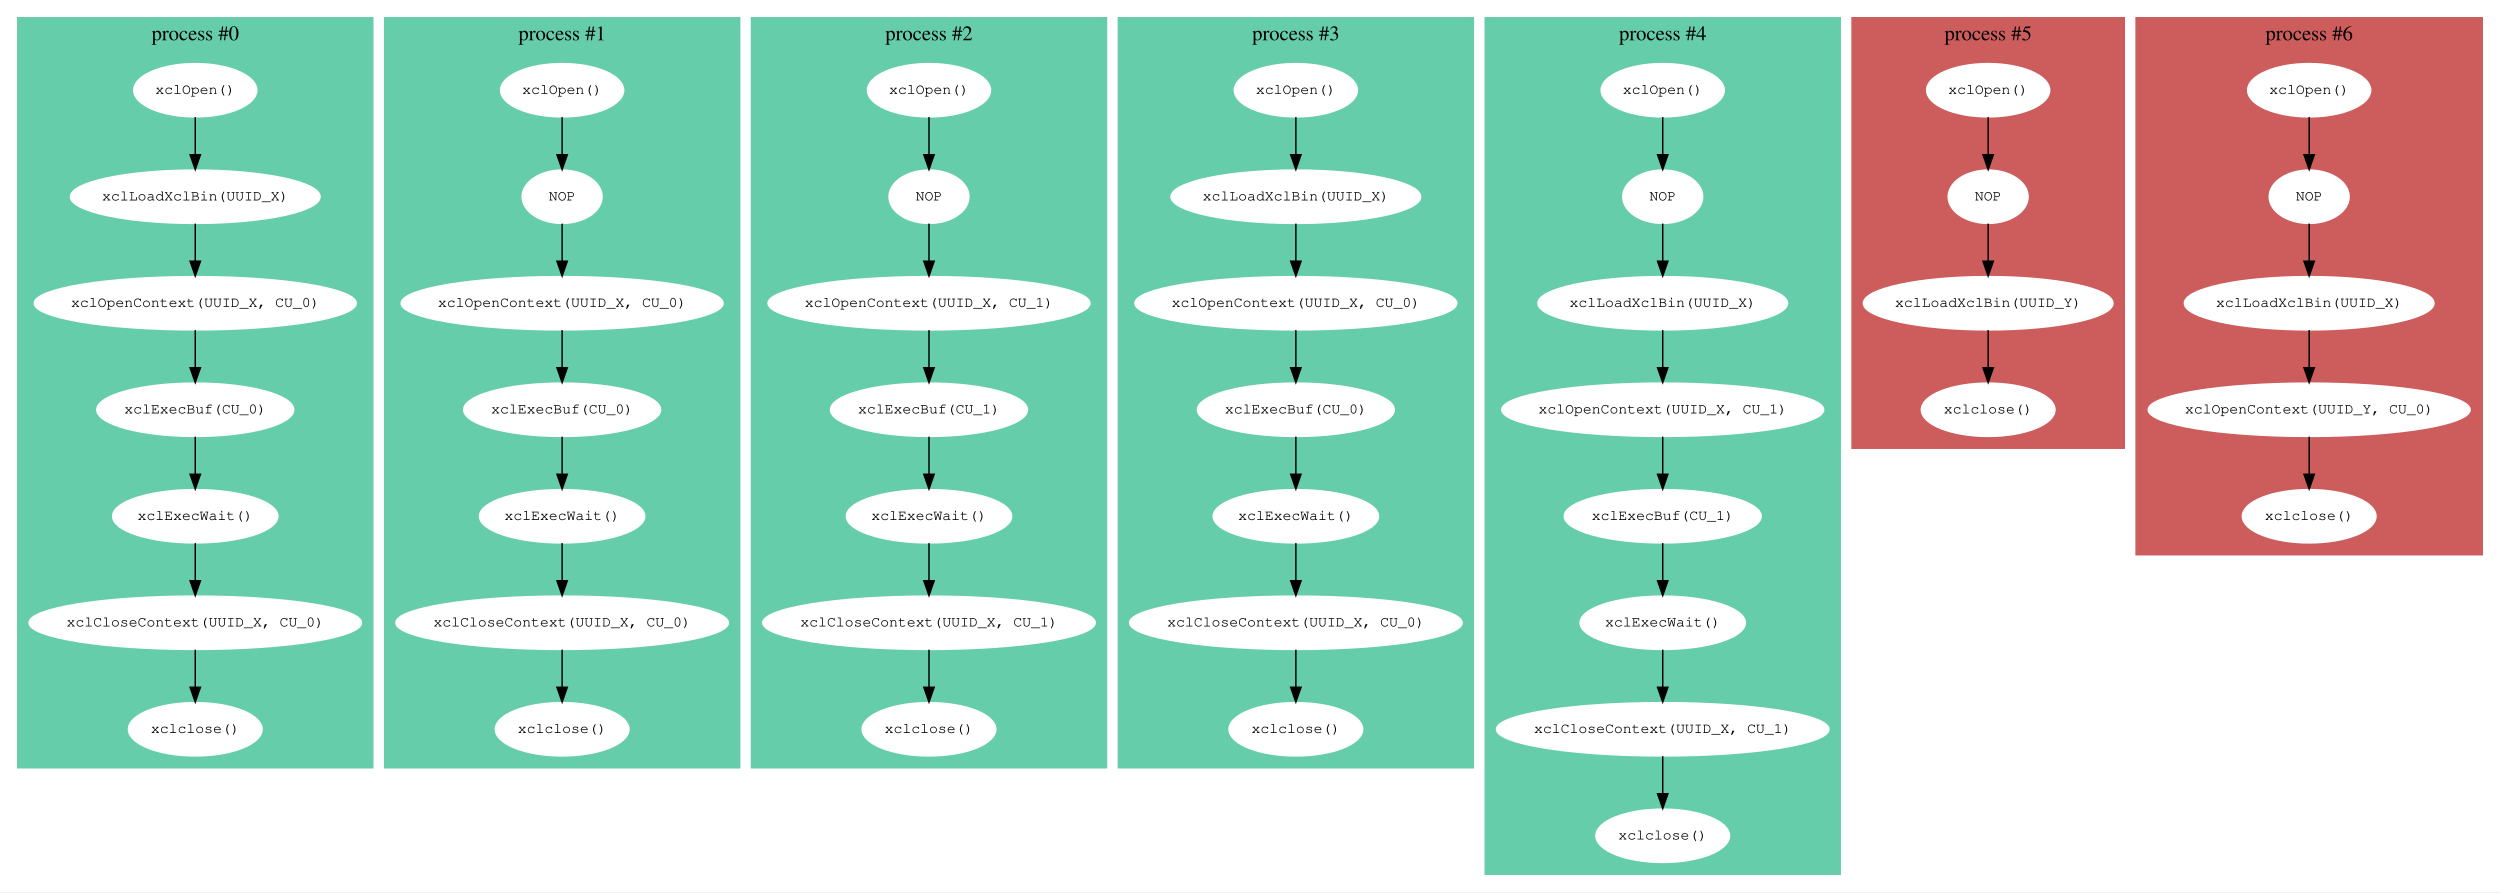
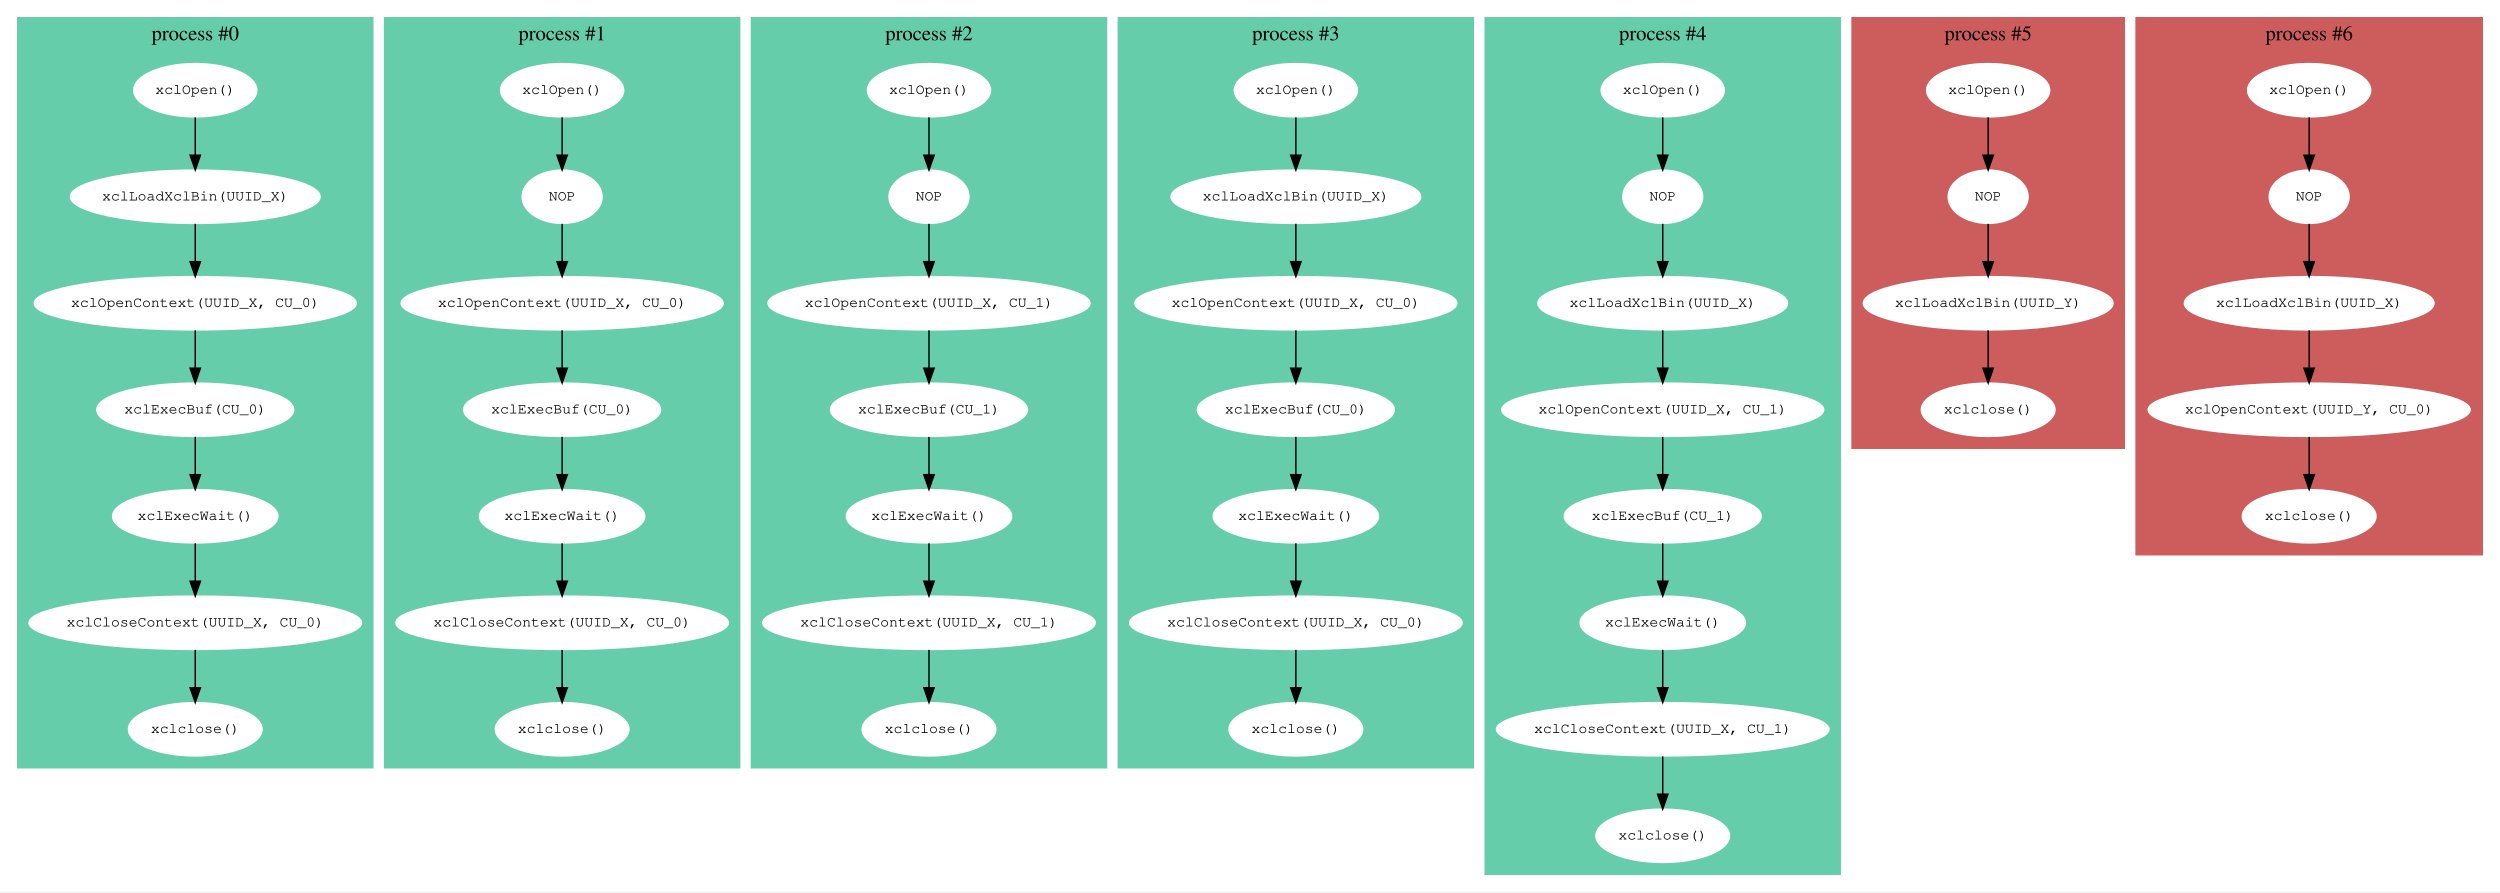
<svg xmlns="http://www.w3.org/2000/svg" width="1690pt" height="603pt" viewBox="0.00 0.00 1690.00 603.00">
  <g id="graph0" class="graph" transform="scale(1 1) rotate(0) translate(4 599)">
-     <polygon fill="#ffffff" stroke="transparent" points="-4,4 -4,-599 1686,-599 1686,4 -4,4" />
+     <polygon fill="white" stroke="transparent" points="-4,4 -4,-599 1686,-599 1686,4 -4,4" />
    <g id="clust1" class="cluster">
      <polygon fill="#66cdaa" stroke="#66cdaa" points="8,-80 8,-587 248,-587 248,-80 8,-80" />
-       <text text-anchor="middle" x="128" y="-571.8" font-family="Times,serif" font-size="14.00" fill="#000000">process #0</text>
+       <text text-anchor="middle" x="128" y="-571.8" font-family="Times,serif" font-size="14.00">process #0</text>
    </g>
    <g id="clust2" class="cluster">
      <polygon fill="#66cdaa" stroke="#66cdaa" points="256,-80 256,-587 496,-587 496,-80 256,-80" />
-       <text text-anchor="middle" x="376" y="-571.8" font-family="Times,serif" font-size="14.00" fill="#000000">process #1</text>
+       <text text-anchor="middle" x="376" y="-571.8" font-family="Times,serif" font-size="14.00">process #1</text>
    </g>
    <g id="clust3" class="cluster">
      <polygon fill="#66cdaa" stroke="#66cdaa" points="504,-80 504,-587 744,-587 744,-80 504,-80" />
-       <text text-anchor="middle" x="624" y="-571.8" font-family="Times,serif" font-size="14.00" fill="#000000">process #2</text>
+       <text text-anchor="middle" x="624" y="-571.8" font-family="Times,serif" font-size="14.00">process #2</text>
    </g>
    <g id="clust4" class="cluster">
      <polygon fill="#66cdaa" stroke="#66cdaa" points="752,-80 752,-587 992,-587 992,-80 752,-80" />
-       <text text-anchor="middle" x="872" y="-571.8" font-family="Times,serif" font-size="14.00" fill="#000000">process #3</text>
+       <text text-anchor="middle" x="872" y="-571.8" font-family="Times,serif" font-size="14.00">process #3</text>
    </g>
    <g id="clust5" class="cluster">
      <polygon fill="#66cdaa" stroke="#66cdaa" points="1000,-8 1000,-587 1240,-587 1240,-8 1000,-8" />
-       <text text-anchor="middle" x="1120" y="-571.8" font-family="Times,serif" font-size="14.00" fill="#000000">process #4</text>
+       <text text-anchor="middle" x="1120" y="-571.8" font-family="Times,serif" font-size="14.00">process #4</text>
    </g>
    <g id="clust6" class="cluster">
-       <polygon fill="#cd5c5c" stroke="#cd5c5c" points="1248,-296 1248,-587 1432,-587 1432,-296 1248,-296" />
-       <text text-anchor="middle" x="1340" y="-571.8" font-family="Times,serif" font-size="14.00" fill="#000000">process #5</text>
+       <polygon fill="indianred" stroke="indianred" points="1248,-296 1248,-587 1432,-587 1432,-296 1248,-296" />
+       <text text-anchor="middle" x="1340" y="-571.8" font-family="Times,serif" font-size="14.00">process #5</text>
    </g>
    <g id="clust7" class="cluster">
-       <polygon fill="#cd5c5c" stroke="#cd5c5c" points="1440,-224 1440,-587 1674,-587 1674,-224 1440,-224" />
-       <text text-anchor="middle" x="1557" y="-571.8" font-family="Times,serif" font-size="14.00" fill="#000000">process #6</text>
+       <polygon fill="indianred" stroke="indianred" points="1440,-224 1440,-587 1674,-587 1674,-224 1440,-224" />
+       <text text-anchor="middle" x="1557" y="-571.8" font-family="Times,serif" font-size="14.00">process #6</text>
    </g>
    <g id="node1" class="node">
-       <ellipse fill="#ffffff" stroke="#ffffff" cx="128" cy="-538" rx="41.591" ry="18" />
-       <text text-anchor="middle" x="128" y="-535.5" font-family="Courier,monospace" font-size="10.00" fill="#000000">xclOpen()</text>
+       <ellipse fill="white" stroke="white" cx="128" cy="-538" rx="41.59" ry="18" />
+       <text text-anchor="middle" x="128" y="-535.5" font-family="Courier,monospace" font-size="10.00">xclOpen()</text>
    </g>
    <g id="node2" class="node">
-       <ellipse fill="#ffffff" stroke="#ffffff" cx="128" cy="-466" rx="84.358" ry="18" />
-       <text text-anchor="middle" x="128" y="-463.5" font-family="Courier,monospace" font-size="10.00" fill="#000000">xclLoadXclBin(UUID_X)</text>
+       <ellipse fill="white" stroke="white" cx="128" cy="-466" rx="84.36" ry="18" />
+       <text text-anchor="middle" x="128" y="-463.5" font-family="Courier,monospace" font-size="10.00">xclLoadXclBin(UUID_X)</text>
    </g>
    <g id="edge1" class="edge">
-       <path fill="none" stroke="#000000" d="M128,-519.831C128,-512.131 128,-502.974 128,-494.417" />
-       <polygon fill="#000000" stroke="#000000" points="131.5,-494.413 128,-484.413 124.5,-494.413 131.5,-494.413" />
+       <path fill="none" stroke="black" d="M128,-519.7C128,-511.98 128,-502.71 128,-494.11" />
+       <polygon fill="black" stroke="black" points="131.5,-494.1 128,-484.1 124.5,-494.1 131.5,-494.1" />
    </g>
    <g id="node3" class="node">
-       <ellipse fill="#ffffff" stroke="#ffffff" cx="128" cy="-394" rx="108.805" ry="18" />
-       <text text-anchor="middle" x="128" y="-391.5" font-family="Courier,monospace" font-size="10.00" fill="#000000">xclOpenContext(UUID_X, CU_0)</text>
+       <ellipse fill="white" stroke="white" cx="128" cy="-394" rx="108.81" ry="18" />
+       <text text-anchor="middle" x="128" y="-391.5" font-family="Courier,monospace" font-size="10.00">xclOpenContext(UUID_X, CU_0)</text>
    </g>
    <g id="edge2" class="edge">
-       <path fill="none" stroke="#000000" d="M128,-447.831C128,-440.131 128,-430.974 128,-422.417" />
-       <polygon fill="#000000" stroke="#000000" points="131.5,-422.413 128,-412.413 124.5,-422.413 131.5,-422.413" />
+       <path fill="none" stroke="black" d="M128,-447.7C128,-439.98 128,-430.71 128,-422.11" />
+       <polygon fill="black" stroke="black" points="131.5,-422.1 128,-412.1 124.5,-422.1 131.5,-422.1" />
    </g>
    <g id="node4" class="node">
-       <ellipse fill="#ffffff" stroke="#ffffff" cx="128" cy="-322" rx="66.538" ry="18" />
-       <text text-anchor="middle" x="128" y="-319.5" font-family="Courier,monospace" font-size="10.00" fill="#000000">xclExecBuf(CU_0)</text>
+       <ellipse fill="white" stroke="white" cx="128" cy="-322" rx="66.54" ry="18" />
+       <text text-anchor="middle" x="128" y="-319.5" font-family="Courier,monospace" font-size="10.00">xclExecBuf(CU_0)</text>
    </g>
    <g id="edge3" class="edge">
-       <path fill="none" stroke="#000000" d="M128,-375.831C128,-368.131 128,-358.974 128,-350.417" />
-       <polygon fill="#000000" stroke="#000000" points="131.5,-350.413 128,-340.413 124.5,-350.413 131.5,-350.413" />
+       <path fill="none" stroke="black" d="M128,-375.7C128,-367.98 128,-358.71 128,-350.11" />
+       <polygon fill="black" stroke="black" points="131.5,-350.1 128,-340.1 124.5,-350.1 131.5,-350.1" />
    </g>
    <g id="node5" class="node">
-       <ellipse fill="#ffffff" stroke="#ffffff" cx="128" cy="-250" rx="55.846" ry="18" />
-       <text text-anchor="middle" x="128" y="-247.5" font-family="Courier,monospace" font-size="10.00" fill="#000000">xclExecWait()</text>
+       <ellipse fill="white" stroke="white" cx="128" cy="-250" rx="55.85" ry="18" />
+       <text text-anchor="middle" x="128" y="-247.5" font-family="Courier,monospace" font-size="10.00">xclExecWait()</text>
    </g>
    <g id="edge4" class="edge">
-       <path fill="none" stroke="#000000" d="M128,-303.831C128,-296.131 128,-286.974 128,-278.417" />
-       <polygon fill="#000000" stroke="#000000" points="131.5,-278.413 128,-268.413 124.5,-278.413 131.5,-278.413" />
+       <path fill="none" stroke="black" d="M128,-303.7C128,-295.98 128,-286.71 128,-278.11" />
+       <polygon fill="black" stroke="black" points="131.5,-278.1 128,-268.1 124.5,-278.1 131.5,-278.1" />
    </g>
    <g id="node6" class="node">
-       <ellipse fill="#ffffff" stroke="#ffffff" cx="128" cy="-178" rx="112.369" ry="18" />
-       <text text-anchor="middle" x="128" y="-175.5" font-family="Courier,monospace" font-size="10.00" fill="#000000">xclCloseContext(UUID_X, CU_0)</text>
+       <ellipse fill="white" stroke="white" cx="128" cy="-178" rx="112.37" ry="18" />
+       <text text-anchor="middle" x="128" y="-175.5" font-family="Courier,monospace" font-size="10.00">xclCloseContext(UUID_X, CU_0)</text>
    </g>
    <g id="edge5" class="edge">
-       <path fill="none" stroke="#000000" d="M128,-231.831C128,-224.131 128,-214.974 128,-206.417" />
-       <polygon fill="#000000" stroke="#000000" points="131.5,-206.413 128,-196.413 124.5,-206.413 131.5,-206.413" />
+       <path fill="none" stroke="black" d="M128,-231.7C128,-223.98 128,-214.71 128,-206.11" />
+       <polygon fill="black" stroke="black" points="131.5,-206.1 128,-196.1 124.5,-206.1 131.5,-206.1" />
    </g>
    <g id="node7" class="node">
-       <ellipse fill="#ffffff" stroke="#ffffff" cx="128" cy="-106" rx="45.155" ry="18" />
-       <text text-anchor="middle" x="128" y="-103.5" font-family="Courier,monospace" font-size="10.00" fill="#000000">xclclose()</text>
+       <ellipse fill="white" stroke="white" cx="128" cy="-106" rx="45.15" ry="18" />
+       <text text-anchor="middle" x="128" y="-103.5" font-family="Courier,monospace" font-size="10.00">xclclose()</text>
    </g>
    <g id="edge6" class="edge">
-       <path fill="none" stroke="#000000" d="M128,-159.831C128,-152.131 128,-142.974 128,-134.417" />
-       <polygon fill="#000000" stroke="#000000" points="131.5,-134.413 128,-124.413 124.5,-134.413 131.5,-134.413" />
+       <path fill="none" stroke="black" d="M128,-159.7C128,-151.98 128,-142.71 128,-134.11" />
+       <polygon fill="black" stroke="black" points="131.5,-134.1 128,-124.1 124.5,-134.1 131.5,-134.1" />
    </g>
    <g id="node8" class="node">
-       <ellipse fill="#ffffff" stroke="#ffffff" cx="376" cy="-538" rx="41.591" ry="18" />
-       <text text-anchor="middle" x="376" y="-535.5" font-family="Courier,monospace" font-size="10.00" fill="#000000">xclOpen()</text>
+       <ellipse fill="white" stroke="white" cx="376" cy="-538" rx="41.59" ry="18" />
+       <text text-anchor="middle" x="376" y="-535.5" font-family="Courier,monospace" font-size="10.00">xclOpen()</text>
    </g>
    <g id="node14" class="node">
-       <ellipse fill="#ffffff" stroke="#ffffff" cx="376" cy="-466" rx="27" ry="18" />
-       <text text-anchor="middle" x="376" y="-463.5" font-family="Courier,monospace" font-size="10.00" fill="#000000">NOP</text>
+       <ellipse fill="white" stroke="white" cx="376" cy="-466" rx="27" ry="18" />
+       <text text-anchor="middle" x="376" y="-463.5" font-family="Courier,monospace" font-size="10.00">NOP</text>
    </g>
    <g id="edge7" class="edge">
-       <path fill="none" stroke="#000000" d="M376,-519.831C376,-512.131 376,-502.974 376,-494.417" />
-       <polygon fill="#000000" stroke="#000000" points="379.5,-494.413 376,-484.413 372.5,-494.413 379.5,-494.413" />
+       <path fill="none" stroke="black" d="M376,-519.7C376,-511.98 376,-502.71 376,-494.11" />
+       <polygon fill="black" stroke="black" points="379.5,-494.1 376,-484.1 372.5,-494.1 379.5,-494.1" />
    </g>
    <g id="node9" class="node">
-       <ellipse fill="#ffffff" stroke="#ffffff" cx="376" cy="-394" rx="108.805" ry="18" />
-       <text text-anchor="middle" x="376" y="-391.5" font-family="Courier,monospace" font-size="10.00" fill="#000000">xclOpenContext(UUID_X, CU_0)</text>
+       <ellipse fill="white" stroke="white" cx="376" cy="-394" rx="108.81" ry="18" />
+       <text text-anchor="middle" x="376" y="-391.5" font-family="Courier,monospace" font-size="10.00">xclOpenContext(UUID_X, CU_0)</text>
    </g>
    <g id="node10" class="node">
-       <ellipse fill="#ffffff" stroke="#ffffff" cx="376" cy="-322" rx="66.538" ry="18" />
-       <text text-anchor="middle" x="376" y="-319.5" font-family="Courier,monospace" font-size="10.00" fill="#000000">xclExecBuf(CU_0)</text>
+       <ellipse fill="white" stroke="white" cx="376" cy="-322" rx="66.54" ry="18" />
+       <text text-anchor="middle" x="376" y="-319.5" font-family="Courier,monospace" font-size="10.00">xclExecBuf(CU_0)</text>
    </g>
    <g id="edge9" class="edge">
-       <path fill="none" stroke="#000000" d="M376,-375.831C376,-368.131 376,-358.974 376,-350.417" />
-       <polygon fill="#000000" stroke="#000000" points="379.5,-350.413 376,-340.413 372.5,-350.413 379.5,-350.413" />
+       <path fill="none" stroke="black" d="M376,-375.7C376,-367.98 376,-358.71 376,-350.11" />
+       <polygon fill="black" stroke="black" points="379.5,-350.1 376,-340.1 372.5,-350.1 379.5,-350.1" />
    </g>
    <g id="node11" class="node">
-       <ellipse fill="#ffffff" stroke="#ffffff" cx="376" cy="-250" rx="55.846" ry="18" />
-       <text text-anchor="middle" x="376" y="-247.5" font-family="Courier,monospace" font-size="10.00" fill="#000000">xclExecWait()</text>
+       <ellipse fill="white" stroke="white" cx="376" cy="-250" rx="55.85" ry="18" />
+       <text text-anchor="middle" x="376" y="-247.5" font-family="Courier,monospace" font-size="10.00">xclExecWait()</text>
    </g>
    <g id="edge10" class="edge">
-       <path fill="none" stroke="#000000" d="M376,-303.831C376,-296.131 376,-286.974 376,-278.417" />
-       <polygon fill="#000000" stroke="#000000" points="379.5,-278.413 376,-268.413 372.5,-278.413 379.5,-278.413" />
+       <path fill="none" stroke="black" d="M376,-303.7C376,-295.98 376,-286.71 376,-278.11" />
+       <polygon fill="black" stroke="black" points="379.5,-278.1 376,-268.1 372.5,-278.1 379.5,-278.1" />
    </g>
    <g id="node12" class="node">
-       <ellipse fill="#ffffff" stroke="#ffffff" cx="376" cy="-178" rx="112.369" ry="18" />
-       <text text-anchor="middle" x="376" y="-175.5" font-family="Courier,monospace" font-size="10.00" fill="#000000">xclCloseContext(UUID_X, CU_0)</text>
+       <ellipse fill="white" stroke="white" cx="376" cy="-178" rx="112.37" ry="18" />
+       <text text-anchor="middle" x="376" y="-175.5" font-family="Courier,monospace" font-size="10.00">xclCloseContext(UUID_X, CU_0)</text>
    </g>
    <g id="edge11" class="edge">
-       <path fill="none" stroke="#000000" d="M376,-231.831C376,-224.131 376,-214.974 376,-206.417" />
-       <polygon fill="#000000" stroke="#000000" points="379.5,-206.413 376,-196.413 372.5,-206.413 379.5,-206.413" />
+       <path fill="none" stroke="black" d="M376,-231.7C376,-223.98 376,-214.71 376,-206.11" />
+       <polygon fill="black" stroke="black" points="379.5,-206.1 376,-196.1 372.5,-206.1 379.5,-206.1" />
    </g>
    <g id="node13" class="node">
-       <ellipse fill="#ffffff" stroke="#ffffff" cx="376" cy="-106" rx="45.155" ry="18" />
-       <text text-anchor="middle" x="376" y="-103.5" font-family="Courier,monospace" font-size="10.00" fill="#000000">xclclose()</text>
+       <ellipse fill="white" stroke="white" cx="376" cy="-106" rx="45.15" ry="18" />
+       <text text-anchor="middle" x="376" y="-103.5" font-family="Courier,monospace" font-size="10.00">xclclose()</text>
    </g>
    <g id="edge12" class="edge">
-       <path fill="none" stroke="#000000" d="M376,-159.831C376,-152.131 376,-142.974 376,-134.417" />
-       <polygon fill="#000000" stroke="#000000" points="379.5,-134.413 376,-124.413 372.5,-134.413 379.5,-134.413" />
+       <path fill="none" stroke="black" d="M376,-159.7C376,-151.98 376,-142.71 376,-134.11" />
+       <polygon fill="black" stroke="black" points="379.5,-134.1 376,-124.1 372.5,-134.1 379.5,-134.1" />
    </g>
    <g id="edge8" class="edge">
-       <path fill="none" stroke="#000000" d="M376,-447.831C376,-440.131 376,-430.974 376,-422.417" />
-       <polygon fill="#000000" stroke="#000000" points="379.5,-422.413 376,-412.413 372.5,-422.413 379.5,-422.413" />
+       <path fill="none" stroke="black" d="M376,-447.7C376,-439.98 376,-430.71 376,-422.11" />
+       <polygon fill="black" stroke="black" points="379.5,-422.1 376,-412.1 372.5,-422.1 379.5,-422.1" />
    </g>
    <g id="node15" class="node">
-       <ellipse fill="#ffffff" stroke="#ffffff" cx="624" cy="-538" rx="41.591" ry="18" />
-       <text text-anchor="middle" x="624" y="-535.5" font-family="Courier,monospace" font-size="10.00" fill="#000000">xclOpen()</text>
+       <ellipse fill="white" stroke="white" cx="624" cy="-538" rx="41.59" ry="18" />
+       <text text-anchor="middle" x="624" y="-535.5" font-family="Courier,monospace" font-size="10.00">xclOpen()</text>
    </g>
    <g id="node21" class="node">
-       <ellipse fill="#ffffff" stroke="#ffffff" cx="624" cy="-466" rx="27" ry="18" />
-       <text text-anchor="middle" x="624" y="-463.5" font-family="Courier,monospace" font-size="10.00" fill="#000000">NOP</text>
+       <ellipse fill="white" stroke="white" cx="624" cy="-466" rx="27" ry="18" />
+       <text text-anchor="middle" x="624" y="-463.5" font-family="Courier,monospace" font-size="10.00">NOP</text>
    </g>
    <g id="edge13" class="edge">
-       <path fill="none" stroke="#000000" d="M624,-519.831C624,-512.131 624,-502.974 624,-494.417" />
-       <polygon fill="#000000" stroke="#000000" points="627.5,-494.413 624,-484.413 620.5,-494.413 627.5,-494.413" />
+       <path fill="none" stroke="black" d="M624,-519.7C624,-511.98 624,-502.71 624,-494.11" />
+       <polygon fill="black" stroke="black" points="627.5,-494.1 624,-484.1 620.5,-494.1 627.5,-494.1" />
    </g>
    <g id="node16" class="node">
-       <ellipse fill="#ffffff" stroke="#ffffff" cx="624" cy="-394" rx="108.805" ry="18" />
-       <text text-anchor="middle" x="624" y="-391.5" font-family="Courier,monospace" font-size="10.00" fill="#000000">xclOpenContext(UUID_X, CU_1)</text>
+       <ellipse fill="white" stroke="white" cx="624" cy="-394" rx="108.81" ry="18" />
+       <text text-anchor="middle" x="624" y="-391.5" font-family="Courier,monospace" font-size="10.00">xclOpenContext(UUID_X, CU_1)</text>
    </g>
    <g id="node17" class="node">
-       <ellipse fill="#ffffff" stroke="#ffffff" cx="624" cy="-322" rx="66.538" ry="18" />
-       <text text-anchor="middle" x="624" y="-319.5" font-family="Courier,monospace" font-size="10.00" fill="#000000">xclExecBuf(CU_1)</text>
+       <ellipse fill="white" stroke="white" cx="624" cy="-322" rx="66.54" ry="18" />
+       <text text-anchor="middle" x="624" y="-319.5" font-family="Courier,monospace" font-size="10.00">xclExecBuf(CU_1)</text>
    </g>
    <g id="edge15" class="edge">
-       <path fill="none" stroke="#000000" d="M624,-375.831C624,-368.131 624,-358.974 624,-350.417" />
-       <polygon fill="#000000" stroke="#000000" points="627.5,-350.413 624,-340.413 620.5,-350.413 627.5,-350.413" />
+       <path fill="none" stroke="black" d="M624,-375.7C624,-367.98 624,-358.71 624,-350.11" />
+       <polygon fill="black" stroke="black" points="627.5,-350.1 624,-340.1 620.5,-350.1 627.5,-350.1" />
    </g>
    <g id="node18" class="node">
-       <ellipse fill="#ffffff" stroke="#ffffff" cx="624" cy="-250" rx="55.846" ry="18" />
-       <text text-anchor="middle" x="624" y="-247.5" font-family="Courier,monospace" font-size="10.00" fill="#000000">xclExecWait()</text>
+       <ellipse fill="white" stroke="white" cx="624" cy="-250" rx="55.85" ry="18" />
+       <text text-anchor="middle" x="624" y="-247.5" font-family="Courier,monospace" font-size="10.00">xclExecWait()</text>
    </g>
    <g id="edge16" class="edge">
-       <path fill="none" stroke="#000000" d="M624,-303.831C624,-296.131 624,-286.974 624,-278.417" />
-       <polygon fill="#000000" stroke="#000000" points="627.5,-278.413 624,-268.413 620.5,-278.413 627.5,-278.413" />
+       <path fill="none" stroke="black" d="M624,-303.7C624,-295.98 624,-286.71 624,-278.11" />
+       <polygon fill="black" stroke="black" points="627.5,-278.1 624,-268.1 620.5,-278.1 627.5,-278.1" />
    </g>
    <g id="node19" class="node">
-       <ellipse fill="#ffffff" stroke="#ffffff" cx="624" cy="-178" rx="112.369" ry="18" />
-       <text text-anchor="middle" x="624" y="-175.5" font-family="Courier,monospace" font-size="10.00" fill="#000000">xclCloseContext(UUID_X, CU_1)</text>
+       <ellipse fill="white" stroke="white" cx="624" cy="-178" rx="112.37" ry="18" />
+       <text text-anchor="middle" x="624" y="-175.5" font-family="Courier,monospace" font-size="10.00">xclCloseContext(UUID_X, CU_1)</text>
    </g>
    <g id="edge17" class="edge">
-       <path fill="none" stroke="#000000" d="M624,-231.831C624,-224.131 624,-214.974 624,-206.417" />
-       <polygon fill="#000000" stroke="#000000" points="627.5,-206.413 624,-196.413 620.5,-206.413 627.5,-206.413" />
+       <path fill="none" stroke="black" d="M624,-231.7C624,-223.98 624,-214.71 624,-206.11" />
+       <polygon fill="black" stroke="black" points="627.5,-206.1 624,-196.1 620.5,-206.1 627.5,-206.1" />
    </g>
    <g id="node20" class="node">
-       <ellipse fill="#ffffff" stroke="#ffffff" cx="624" cy="-106" rx="45.155" ry="18" />
-       <text text-anchor="middle" x="624" y="-103.5" font-family="Courier,monospace" font-size="10.00" fill="#000000">xclclose()</text>
+       <ellipse fill="white" stroke="white" cx="624" cy="-106" rx="45.15" ry="18" />
+       <text text-anchor="middle" x="624" y="-103.5" font-family="Courier,monospace" font-size="10.00">xclclose()</text>
    </g>
    <g id="edge18" class="edge">
-       <path fill="none" stroke="#000000" d="M624,-159.831C624,-152.131 624,-142.974 624,-134.417" />
-       <polygon fill="#000000" stroke="#000000" points="627.5,-134.413 624,-124.413 620.5,-134.413 627.5,-134.413" />
+       <path fill="none" stroke="black" d="M624,-159.7C624,-151.98 624,-142.71 624,-134.11" />
+       <polygon fill="black" stroke="black" points="627.5,-134.1 624,-124.1 620.5,-134.1 627.5,-134.1" />
    </g>
    <g id="edge14" class="edge">
-       <path fill="none" stroke="#000000" d="M624,-447.831C624,-440.131 624,-430.974 624,-422.417" />
-       <polygon fill="#000000" stroke="#000000" points="627.5,-422.413 624,-412.413 620.5,-422.413 627.5,-422.413" />
+       <path fill="none" stroke="black" d="M624,-447.7C624,-439.98 624,-430.71 624,-422.11" />
+       <polygon fill="black" stroke="black" points="627.5,-422.1 624,-412.1 620.5,-422.1 627.5,-422.1" />
    </g>
    <g id="node22" class="node">
-       <ellipse fill="#ffffff" stroke="#ffffff" cx="872" cy="-538" rx="41.591" ry="18" />
-       <text text-anchor="middle" x="872" y="-535.5" font-family="Courier,monospace" font-size="10.00" fill="#000000">xclOpen()</text>
+       <ellipse fill="white" stroke="white" cx="872" cy="-538" rx="41.59" ry="18" />
+       <text text-anchor="middle" x="872" y="-535.5" font-family="Courier,monospace" font-size="10.00">xclOpen()</text>
    </g>
    <g id="node23" class="node">
-       <ellipse fill="#ffffff" stroke="#ffffff" cx="872" cy="-466" rx="84.358" ry="18" />
-       <text text-anchor="middle" x="872" y="-463.5" font-family="Courier,monospace" font-size="10.00" fill="#000000">xclLoadXclBin(UUID_X)</text>
+       <ellipse fill="white" stroke="white" cx="872" cy="-466" rx="84.36" ry="18" />
+       <text text-anchor="middle" x="872" y="-463.5" font-family="Courier,monospace" font-size="10.00">xclLoadXclBin(UUID_X)</text>
    </g>
    <g id="edge19" class="edge">
-       <path fill="none" stroke="#000000" d="M872,-519.831C872,-512.131 872,-502.974 872,-494.417" />
-       <polygon fill="#000000" stroke="#000000" points="875.5,-494.413 872,-484.413 868.5,-494.413 875.5,-494.413" />
+       <path fill="none" stroke="black" d="M872,-519.7C872,-511.98 872,-502.71 872,-494.11" />
+       <polygon fill="black" stroke="black" points="875.5,-494.1 872,-484.1 868.5,-494.1 875.5,-494.1" />
    </g>
    <g id="node24" class="node">
-       <ellipse fill="#ffffff" stroke="#ffffff" cx="872" cy="-394" rx="108.805" ry="18" />
-       <text text-anchor="middle" x="872" y="-391.5" font-family="Courier,monospace" font-size="10.00" fill="#000000">xclOpenContext(UUID_X, CU_0)</text>
+       <ellipse fill="white" stroke="white" cx="872" cy="-394" rx="108.81" ry="18" />
+       <text text-anchor="middle" x="872" y="-391.5" font-family="Courier,monospace" font-size="10.00">xclOpenContext(UUID_X, CU_0)</text>
    </g>
    <g id="edge20" class="edge">
-       <path fill="none" stroke="#000000" d="M872,-447.831C872,-440.131 872,-430.974 872,-422.417" />
-       <polygon fill="#000000" stroke="#000000" points="875.5,-422.413 872,-412.413 868.5,-422.413 875.5,-422.413" />
+       <path fill="none" stroke="black" d="M872,-447.7C872,-439.98 872,-430.71 872,-422.11" />
+       <polygon fill="black" stroke="black" points="875.5,-422.1 872,-412.1 868.5,-422.1 875.5,-422.1" />
    </g>
    <g id="node25" class="node">
-       <ellipse fill="#ffffff" stroke="#ffffff" cx="872" cy="-322" rx="66.538" ry="18" />
-       <text text-anchor="middle" x="872" y="-319.5" font-family="Courier,monospace" font-size="10.00" fill="#000000">xclExecBuf(CU_0)</text>
+       <ellipse fill="white" stroke="white" cx="872" cy="-322" rx="66.54" ry="18" />
+       <text text-anchor="middle" x="872" y="-319.5" font-family="Courier,monospace" font-size="10.00">xclExecBuf(CU_0)</text>
    </g>
    <g id="edge21" class="edge">
-       <path fill="none" stroke="#000000" d="M872,-375.831C872,-368.131 872,-358.974 872,-350.417" />
-       <polygon fill="#000000" stroke="#000000" points="875.5,-350.413 872,-340.413 868.5,-350.413 875.5,-350.413" />
+       <path fill="none" stroke="black" d="M872,-375.7C872,-367.98 872,-358.71 872,-350.11" />
+       <polygon fill="black" stroke="black" points="875.5,-350.1 872,-340.1 868.5,-350.1 875.5,-350.1" />
    </g>
    <g id="node26" class="node">
-       <ellipse fill="#ffffff" stroke="#ffffff" cx="872" cy="-250" rx="55.846" ry="18" />
-       <text text-anchor="middle" x="872" y="-247.5" font-family="Courier,monospace" font-size="10.00" fill="#000000">xclExecWait()</text>
+       <ellipse fill="white" stroke="white" cx="872" cy="-250" rx="55.85" ry="18" />
+       <text text-anchor="middle" x="872" y="-247.5" font-family="Courier,monospace" font-size="10.00">xclExecWait()</text>
    </g>
    <g id="edge22" class="edge">
-       <path fill="none" stroke="#000000" d="M872,-303.831C872,-296.131 872,-286.974 872,-278.417" />
-       <polygon fill="#000000" stroke="#000000" points="875.5,-278.413 872,-268.413 868.5,-278.413 875.5,-278.413" />
+       <path fill="none" stroke="black" d="M872,-303.7C872,-295.98 872,-286.71 872,-278.11" />
+       <polygon fill="black" stroke="black" points="875.5,-278.1 872,-268.1 868.5,-278.1 875.5,-278.1" />
    </g>
    <g id="node27" class="node">
-       <ellipse fill="#ffffff" stroke="#ffffff" cx="872" cy="-178" rx="112.369" ry="18" />
-       <text text-anchor="middle" x="872" y="-175.5" font-family="Courier,monospace" font-size="10.00" fill="#000000">xclCloseContext(UUID_X, CU_0)</text>
+       <ellipse fill="white" stroke="white" cx="872" cy="-178" rx="112.37" ry="18" />
+       <text text-anchor="middle" x="872" y="-175.5" font-family="Courier,monospace" font-size="10.00">xclCloseContext(UUID_X, CU_0)</text>
    </g>
    <g id="edge23" class="edge">
-       <path fill="none" stroke="#000000" d="M872,-231.831C872,-224.131 872,-214.974 872,-206.417" />
-       <polygon fill="#000000" stroke="#000000" points="875.5,-206.413 872,-196.413 868.5,-206.413 875.5,-206.413" />
+       <path fill="none" stroke="black" d="M872,-231.7C872,-223.98 872,-214.71 872,-206.11" />
+       <polygon fill="black" stroke="black" points="875.5,-206.1 872,-196.1 868.5,-206.1 875.5,-206.1" />
    </g>
    <g id="node28" class="node">
-       <ellipse fill="#ffffff" stroke="#ffffff" cx="872" cy="-106" rx="45.155" ry="18" />
-       <text text-anchor="middle" x="872" y="-103.5" font-family="Courier,monospace" font-size="10.00" fill="#000000">xclclose()</text>
+       <ellipse fill="white" stroke="white" cx="872" cy="-106" rx="45.15" ry="18" />
+       <text text-anchor="middle" x="872" y="-103.5" font-family="Courier,monospace" font-size="10.00">xclclose()</text>
    </g>
    <g id="edge24" class="edge">
-       <path fill="none" stroke="#000000" d="M872,-159.831C872,-152.131 872,-142.974 872,-134.417" />
-       <polygon fill="#000000" stroke="#000000" points="875.5,-134.413 872,-124.413 868.5,-134.413 875.5,-134.413" />
+       <path fill="none" stroke="black" d="M872,-159.7C872,-151.98 872,-142.71 872,-134.11" />
+       <polygon fill="black" stroke="black" points="875.5,-134.1 872,-124.1 868.5,-134.1 875.5,-134.1" />
    </g>
    <g id="node29" class="node">
-       <ellipse fill="#ffffff" stroke="#ffffff" cx="1120" cy="-538" rx="41.591" ry="18" />
-       <text text-anchor="middle" x="1120" y="-535.5" font-family="Courier,monospace" font-size="10.00" fill="#000000">xclOpen()</text>
+       <ellipse fill="white" stroke="white" cx="1120" cy="-538" rx="41.59" ry="18" />
+       <text text-anchor="middle" x="1120" y="-535.5" font-family="Courier,monospace" font-size="10.00">xclOpen()</text>
    </g>
    <g id="node36" class="node">
-       <ellipse fill="#ffffff" stroke="#ffffff" cx="1120" cy="-466" rx="27" ry="18" />
-       <text text-anchor="middle" x="1120" y="-463.5" font-family="Courier,monospace" font-size="10.00" fill="#000000">NOP</text>
+       <ellipse fill="white" stroke="white" cx="1120" cy="-466" rx="27" ry="18" />
+       <text text-anchor="middle" x="1120" y="-463.5" font-family="Courier,monospace" font-size="10.00">NOP</text>
    </g>
    <g id="edge25" class="edge">
-       <path fill="none" stroke="#000000" d="M1120,-519.831C1120,-512.131 1120,-502.974 1120,-494.417" />
-       <polygon fill="#000000" stroke="#000000" points="1123.5,-494.413 1120,-484.413 1116.5,-494.413 1123.5,-494.413" />
+       <path fill="none" stroke="black" d="M1120,-519.7C1120,-511.98 1120,-502.71 1120,-494.11" />
+       <polygon fill="black" stroke="black" points="1123.5,-494.1 1120,-484.1 1116.5,-494.1 1123.5,-494.1" />
    </g>
    <g id="node30" class="node">
-       <ellipse fill="#ffffff" stroke="#ffffff" cx="1120" cy="-394" rx="84.358" ry="18" />
-       <text text-anchor="middle" x="1120" y="-391.5" font-family="Courier,monospace" font-size="10.00" fill="#000000">xclLoadXclBin(UUID_X)</text>
+       <ellipse fill="white" stroke="white" cx="1120" cy="-394" rx="84.36" ry="18" />
+       <text text-anchor="middle" x="1120" y="-391.5" font-family="Courier,monospace" font-size="10.00">xclLoadXclBin(UUID_X)</text>
    </g>
    <g id="node31" class="node">
-       <ellipse fill="#ffffff" stroke="#ffffff" cx="1120" cy="-322" rx="108.805" ry="18" />
-       <text text-anchor="middle" x="1120" y="-319.5" font-family="Courier,monospace" font-size="10.00" fill="#000000">xclOpenContext(UUID_X, CU_1)</text>
+       <ellipse fill="white" stroke="white" cx="1120" cy="-322" rx="108.81" ry="18" />
+       <text text-anchor="middle" x="1120" y="-319.5" font-family="Courier,monospace" font-size="10.00">xclOpenContext(UUID_X, CU_1)</text>
    </g>
    <g id="edge27" class="edge">
-       <path fill="none" stroke="#000000" d="M1120,-375.831C1120,-368.131 1120,-358.974 1120,-350.417" />
-       <polygon fill="#000000" stroke="#000000" points="1123.5,-350.413 1120,-340.413 1116.5,-350.413 1123.5,-350.413" />
+       <path fill="none" stroke="black" d="M1120,-375.7C1120,-367.98 1120,-358.71 1120,-350.11" />
+       <polygon fill="black" stroke="black" points="1123.5,-350.1 1120,-340.1 1116.5,-350.1 1123.5,-350.1" />
    </g>
    <g id="node32" class="node">
-       <ellipse fill="#ffffff" stroke="#ffffff" cx="1120" cy="-250" rx="66.538" ry="18" />
-       <text text-anchor="middle" x="1120" y="-247.5" font-family="Courier,monospace" font-size="10.00" fill="#000000">xclExecBuf(CU_1)</text>
+       <ellipse fill="white" stroke="white" cx="1120" cy="-250" rx="66.54" ry="18" />
+       <text text-anchor="middle" x="1120" y="-247.5" font-family="Courier,monospace" font-size="10.00">xclExecBuf(CU_1)</text>
    </g>
    <g id="edge28" class="edge">
-       <path fill="none" stroke="#000000" d="M1120,-303.831C1120,-296.131 1120,-286.974 1120,-278.417" />
-       <polygon fill="#000000" stroke="#000000" points="1123.5,-278.413 1120,-268.413 1116.5,-278.413 1123.5,-278.413" />
+       <path fill="none" stroke="black" d="M1120,-303.7C1120,-295.98 1120,-286.71 1120,-278.11" />
+       <polygon fill="black" stroke="black" points="1123.5,-278.1 1120,-268.1 1116.5,-278.1 1123.5,-278.1" />
    </g>
    <g id="node33" class="node">
-       <ellipse fill="#ffffff" stroke="#ffffff" cx="1120" cy="-178" rx="55.846" ry="18" />
-       <text text-anchor="middle" x="1120" y="-175.5" font-family="Courier,monospace" font-size="10.00" fill="#000000">xclExecWait()</text>
+       <ellipse fill="white" stroke="white" cx="1120" cy="-178" rx="55.85" ry="18" />
+       <text text-anchor="middle" x="1120" y="-175.5" font-family="Courier,monospace" font-size="10.00">xclExecWait()</text>
    </g>
    <g id="edge29" class="edge">
-       <path fill="none" stroke="#000000" d="M1120,-231.831C1120,-224.131 1120,-214.974 1120,-206.417" />
-       <polygon fill="#000000" stroke="#000000" points="1123.5,-206.413 1120,-196.413 1116.5,-206.413 1123.5,-206.413" />
+       <path fill="none" stroke="black" d="M1120,-231.7C1120,-223.98 1120,-214.71 1120,-206.11" />
+       <polygon fill="black" stroke="black" points="1123.5,-206.1 1120,-196.1 1116.5,-206.1 1123.5,-206.1" />
    </g>
    <g id="node34" class="node">
-       <ellipse fill="#ffffff" stroke="#ffffff" cx="1120" cy="-106" rx="112.369" ry="18" />
-       <text text-anchor="middle" x="1120" y="-103.5" font-family="Courier,monospace" font-size="10.00" fill="#000000">xclCloseContext(UUID_X, CU_1)</text>
+       <ellipse fill="white" stroke="white" cx="1120" cy="-106" rx="112.37" ry="18" />
+       <text text-anchor="middle" x="1120" y="-103.5" font-family="Courier,monospace" font-size="10.00">xclCloseContext(UUID_X, CU_1)</text>
    </g>
    <g id="edge30" class="edge">
-       <path fill="none" stroke="#000000" d="M1120,-159.831C1120,-152.131 1120,-142.974 1120,-134.417" />
-       <polygon fill="#000000" stroke="#000000" points="1123.5,-134.413 1120,-124.413 1116.5,-134.413 1123.5,-134.413" />
+       <path fill="none" stroke="black" d="M1120,-159.7C1120,-151.98 1120,-142.71 1120,-134.11" />
+       <polygon fill="black" stroke="black" points="1123.5,-134.1 1120,-124.1 1116.5,-134.1 1123.5,-134.1" />
    </g>
    <g id="node35" class="node">
-       <ellipse fill="#ffffff" stroke="#ffffff" cx="1120" cy="-34" rx="45.155" ry="18" />
-       <text text-anchor="middle" x="1120" y="-31.5" font-family="Courier,monospace" font-size="10.00" fill="#000000">xclclose()</text>
+       <ellipse fill="white" stroke="white" cx="1120" cy="-34" rx="45.15" ry="18" />
+       <text text-anchor="middle" x="1120" y="-31.5" font-family="Courier,monospace" font-size="10.00">xclclose()</text>
    </g>
    <g id="edge31" class="edge">
-       <path fill="none" stroke="#000000" d="M1120,-87.831C1120,-80.131 1120,-70.974 1120,-62.417" />
-       <polygon fill="#000000" stroke="#000000" points="1123.5,-62.413 1120,-52.413 1116.5,-62.413 1123.5,-62.413" />
+       <path fill="none" stroke="black" d="M1120,-87.7C1120,-79.98 1120,-70.71 1120,-62.11" />
+       <polygon fill="black" stroke="black" points="1123.5,-62.1 1120,-52.1 1116.5,-62.1 1123.5,-62.1" />
    </g>
    <g id="edge26" class="edge">
-       <path fill="none" stroke="#000000" d="M1120,-447.831C1120,-440.131 1120,-430.974 1120,-422.417" />
-       <polygon fill="#000000" stroke="#000000" points="1123.5,-422.413 1120,-412.413 1116.5,-422.413 1123.5,-422.413" />
+       <path fill="none" stroke="black" d="M1120,-447.7C1120,-439.98 1120,-430.71 1120,-422.11" />
+       <polygon fill="black" stroke="black" points="1123.5,-422.1 1120,-412.1 1116.5,-422.1 1123.5,-422.1" />
    </g>
    <g id="node37" class="node">
-       <ellipse fill="#ffffff" stroke="#ffffff" cx="1340" cy="-538" rx="41.591" ry="18" />
-       <text text-anchor="middle" x="1340" y="-535.5" font-family="Courier,monospace" font-size="10.00" fill="#000000">xclOpen()</text>
+       <ellipse fill="white" stroke="white" cx="1340" cy="-538" rx="41.59" ry="18" />
+       <text text-anchor="middle" x="1340" y="-535.5" font-family="Courier,monospace" font-size="10.00">xclOpen()</text>
    </g>
    <g id="node39" class="node">
-       <ellipse fill="#ffffff" stroke="#ffffff" cx="1340" cy="-466" rx="27" ry="18" />
-       <text text-anchor="middle" x="1340" y="-463.5" font-family="Courier,monospace" font-size="10.00" fill="#000000">NOP</text>
+       <ellipse fill="white" stroke="white" cx="1340" cy="-466" rx="27" ry="18" />
+       <text text-anchor="middle" x="1340" y="-463.5" font-family="Courier,monospace" font-size="10.00">NOP</text>
    </g>
    <g id="edge32" class="edge">
-       <path fill="none" stroke="#000000" d="M1340,-519.831C1340,-512.131 1340,-502.974 1340,-494.417" />
-       <polygon fill="#000000" stroke="#000000" points="1343.5,-494.413 1340,-484.413 1336.5,-494.413 1343.5,-494.413" />
+       <path fill="none" stroke="black" d="M1340,-519.7C1340,-511.98 1340,-502.71 1340,-494.11" />
+       <polygon fill="black" stroke="black" points="1343.5,-494.1 1340,-484.1 1336.5,-494.1 1343.5,-494.1" />
    </g>
    <g id="node38" class="node">
-       <ellipse fill="#ffffff" stroke="#ffffff" cx="1340" cy="-394" rx="84.358" ry="18" />
-       <text text-anchor="middle" x="1340" y="-391.5" font-family="Courier,monospace" font-size="10.00" fill="#000000">xclLoadXclBin(UUID_Y)</text>
+       <ellipse fill="white" stroke="white" cx="1340" cy="-394" rx="84.36" ry="18" />
+       <text text-anchor="middle" x="1340" y="-391.5" font-family="Courier,monospace" font-size="10.00">xclLoadXclBin(UUID_Y)</text>
    </g>
    <g id="node40" class="node">
-       <ellipse fill="#ffffff" stroke="#ffffff" cx="1340" cy="-322" rx="45.155" ry="18" />
-       <text text-anchor="middle" x="1340" y="-319.5" font-family="Courier,monospace" font-size="10.00" fill="#000000">xclclose()</text>
+       <ellipse fill="white" stroke="white" cx="1340" cy="-322" rx="45.15" ry="18" />
+       <text text-anchor="middle" x="1340" y="-319.5" font-family="Courier,monospace" font-size="10.00">xclclose()</text>
    </g>
    <g id="edge34" class="edge">
-       <path fill="none" stroke="#000000" d="M1340,-375.831C1340,-368.131 1340,-358.974 1340,-350.417" />
-       <polygon fill="#000000" stroke="#000000" points="1343.5,-350.413 1340,-340.413 1336.5,-350.413 1343.5,-350.413" />
+       <path fill="none" stroke="black" d="M1340,-375.7C1340,-367.98 1340,-358.71 1340,-350.11" />
+       <polygon fill="black" stroke="black" points="1343.5,-350.1 1340,-340.1 1336.5,-350.1 1343.5,-350.1" />
    </g>
    <g id="edge33" class="edge">
-       <path fill="none" stroke="#000000" d="M1340,-447.831C1340,-440.131 1340,-430.974 1340,-422.417" />
-       <polygon fill="#000000" stroke="#000000" points="1343.5,-422.413 1340,-412.413 1336.5,-422.413 1343.5,-422.413" />
+       <path fill="none" stroke="black" d="M1340,-447.7C1340,-439.98 1340,-430.71 1340,-422.11" />
+       <polygon fill="black" stroke="black" points="1343.5,-422.1 1340,-412.1 1336.5,-422.1 1343.5,-422.1" />
    </g>
    <g id="node41" class="node">
-       <ellipse fill="#ffffff" stroke="#ffffff" cx="1557" cy="-538" rx="41.591" ry="18" />
-       <text text-anchor="middle" x="1557" y="-535.5" font-family="Courier,monospace" font-size="10.00" fill="#000000">xclOpen()</text>
+       <ellipse fill="white" stroke="white" cx="1557" cy="-538" rx="41.59" ry="18" />
+       <text text-anchor="middle" x="1557" y="-535.5" font-family="Courier,monospace" font-size="10.00">xclOpen()</text>
    </g>
    <g id="node44" class="node">
-       <ellipse fill="#ffffff" stroke="#ffffff" cx="1557" cy="-466" rx="27" ry="18" />
-       <text text-anchor="middle" x="1557" y="-463.5" font-family="Courier,monospace" font-size="10.00" fill="#000000">NOP</text>
+       <ellipse fill="white" stroke="white" cx="1557" cy="-466" rx="27" ry="18" />
+       <text text-anchor="middle" x="1557" y="-463.5" font-family="Courier,monospace" font-size="10.00">NOP</text>
    </g>
    <g id="edge35" class="edge">
-       <path fill="none" stroke="#000000" d="M1557,-519.831C1557,-512.131 1557,-502.974 1557,-494.417" />
-       <polygon fill="#000000" stroke="#000000" points="1560.5,-494.413 1557,-484.413 1553.5,-494.413 1560.5,-494.413" />
+       <path fill="none" stroke="black" d="M1557,-519.7C1557,-511.98 1557,-502.71 1557,-494.11" />
+       <polygon fill="black" stroke="black" points="1560.5,-494.1 1557,-484.1 1553.5,-494.1 1560.5,-494.1" />
    </g>
    <g id="node42" class="node">
-       <ellipse fill="#ffffff" stroke="#ffffff" cx="1557" cy="-394" rx="84.358" ry="18" />
-       <text text-anchor="middle" x="1557" y="-391.5" font-family="Courier,monospace" font-size="10.00" fill="#000000">xclLoadXclBin(UUID_X)</text>
+       <ellipse fill="white" stroke="white" cx="1557" cy="-394" rx="84.36" ry="18" />
+       <text text-anchor="middle" x="1557" y="-391.5" font-family="Courier,monospace" font-size="10.00">xclLoadXclBin(UUID_X)</text>
    </g>
    <g id="node43" class="node">
-       <ellipse fill="#ffffff" stroke="#ffffff" cx="1557" cy="-322" rx="108.805" ry="18" />
-       <text text-anchor="middle" x="1557" y="-319.5" font-family="Courier,monospace" font-size="10.00" fill="#000000">xclOpenContext(UUID_Y, CU_0)</text>
+       <ellipse fill="white" stroke="white" cx="1557" cy="-322" rx="108.81" ry="18" />
+       <text text-anchor="middle" x="1557" y="-319.5" font-family="Courier,monospace" font-size="10.00">xclOpenContext(UUID_Y, CU_0)</text>
    </g>
    <g id="edge37" class="edge">
-       <path fill="none" stroke="#000000" d="M1557,-375.831C1557,-368.131 1557,-358.974 1557,-350.417" />
-       <polygon fill="#000000" stroke="#000000" points="1560.5,-350.413 1557,-340.413 1553.5,-350.413 1560.5,-350.413" />
+       <path fill="none" stroke="black" d="M1557,-375.7C1557,-367.98 1557,-358.71 1557,-350.11" />
+       <polygon fill="black" stroke="black" points="1560.5,-350.1 1557,-340.1 1553.5,-350.1 1560.5,-350.1" />
    </g>
    <g id="node45" class="node">
-       <ellipse fill="#ffffff" stroke="#ffffff" cx="1557" cy="-250" rx="45.155" ry="18" />
-       <text text-anchor="middle" x="1557" y="-247.5" font-family="Courier,monospace" font-size="10.00" fill="#000000">xclclose()</text>
+       <ellipse fill="white" stroke="white" cx="1557" cy="-250" rx="45.15" ry="18" />
+       <text text-anchor="middle" x="1557" y="-247.5" font-family="Courier,monospace" font-size="10.00">xclclose()</text>
    </g>
    <g id="edge38" class="edge">
-       <path fill="none" stroke="#000000" d="M1557,-303.831C1557,-296.131 1557,-286.974 1557,-278.417" />
-       <polygon fill="#000000" stroke="#000000" points="1560.5,-278.413 1557,-268.413 1553.5,-278.413 1560.5,-278.413" />
+       <path fill="none" stroke="black" d="M1557,-303.7C1557,-295.98 1557,-286.71 1557,-278.11" />
+       <polygon fill="black" stroke="black" points="1560.5,-278.1 1557,-268.1 1553.5,-278.1 1560.5,-278.1" />
    </g>
    <g id="edge36" class="edge">
-       <path fill="none" stroke="#000000" d="M1557,-447.831C1557,-440.131 1557,-430.974 1557,-422.417" />
-       <polygon fill="#000000" stroke="#000000" points="1560.5,-422.413 1557,-412.413 1553.5,-422.413 1560.5,-422.413" />
+       <path fill="none" stroke="black" d="M1557,-447.7C1557,-439.98 1557,-430.71 1557,-422.11" />
+       <polygon fill="black" stroke="black" points="1560.5,-422.1 1557,-412.1 1553.5,-422.1 1560.5,-422.1" />
    </g>
  </g>
</svg>
